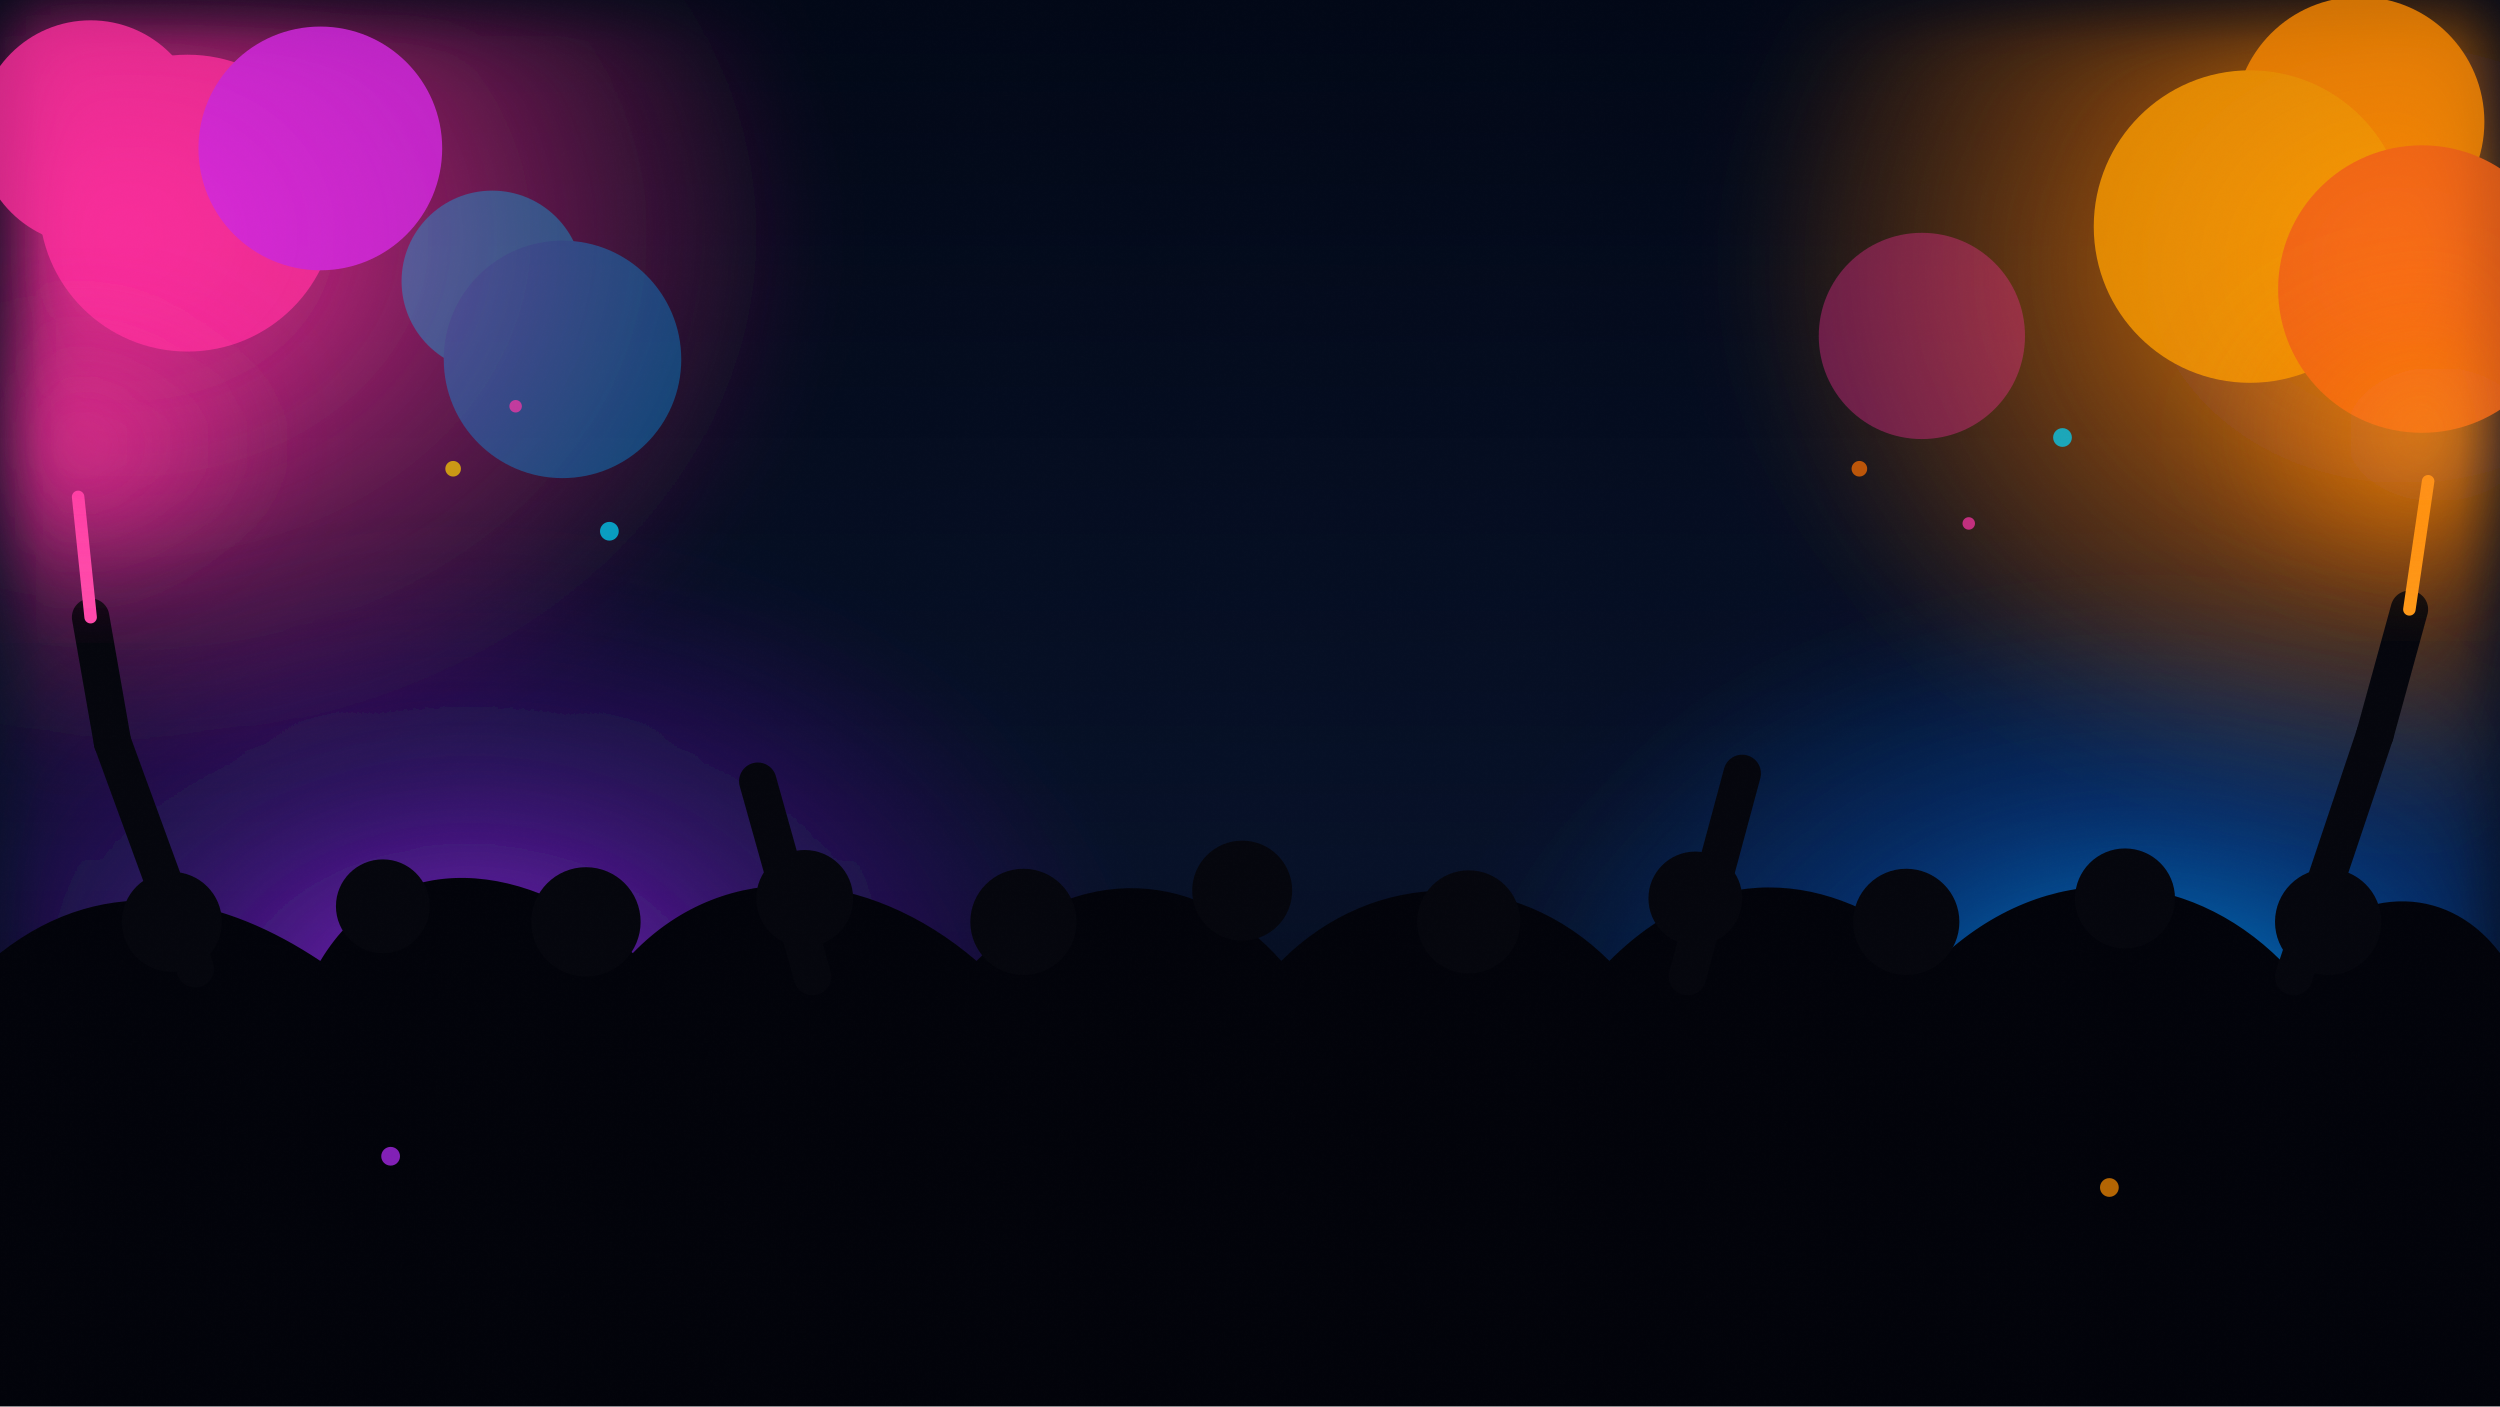
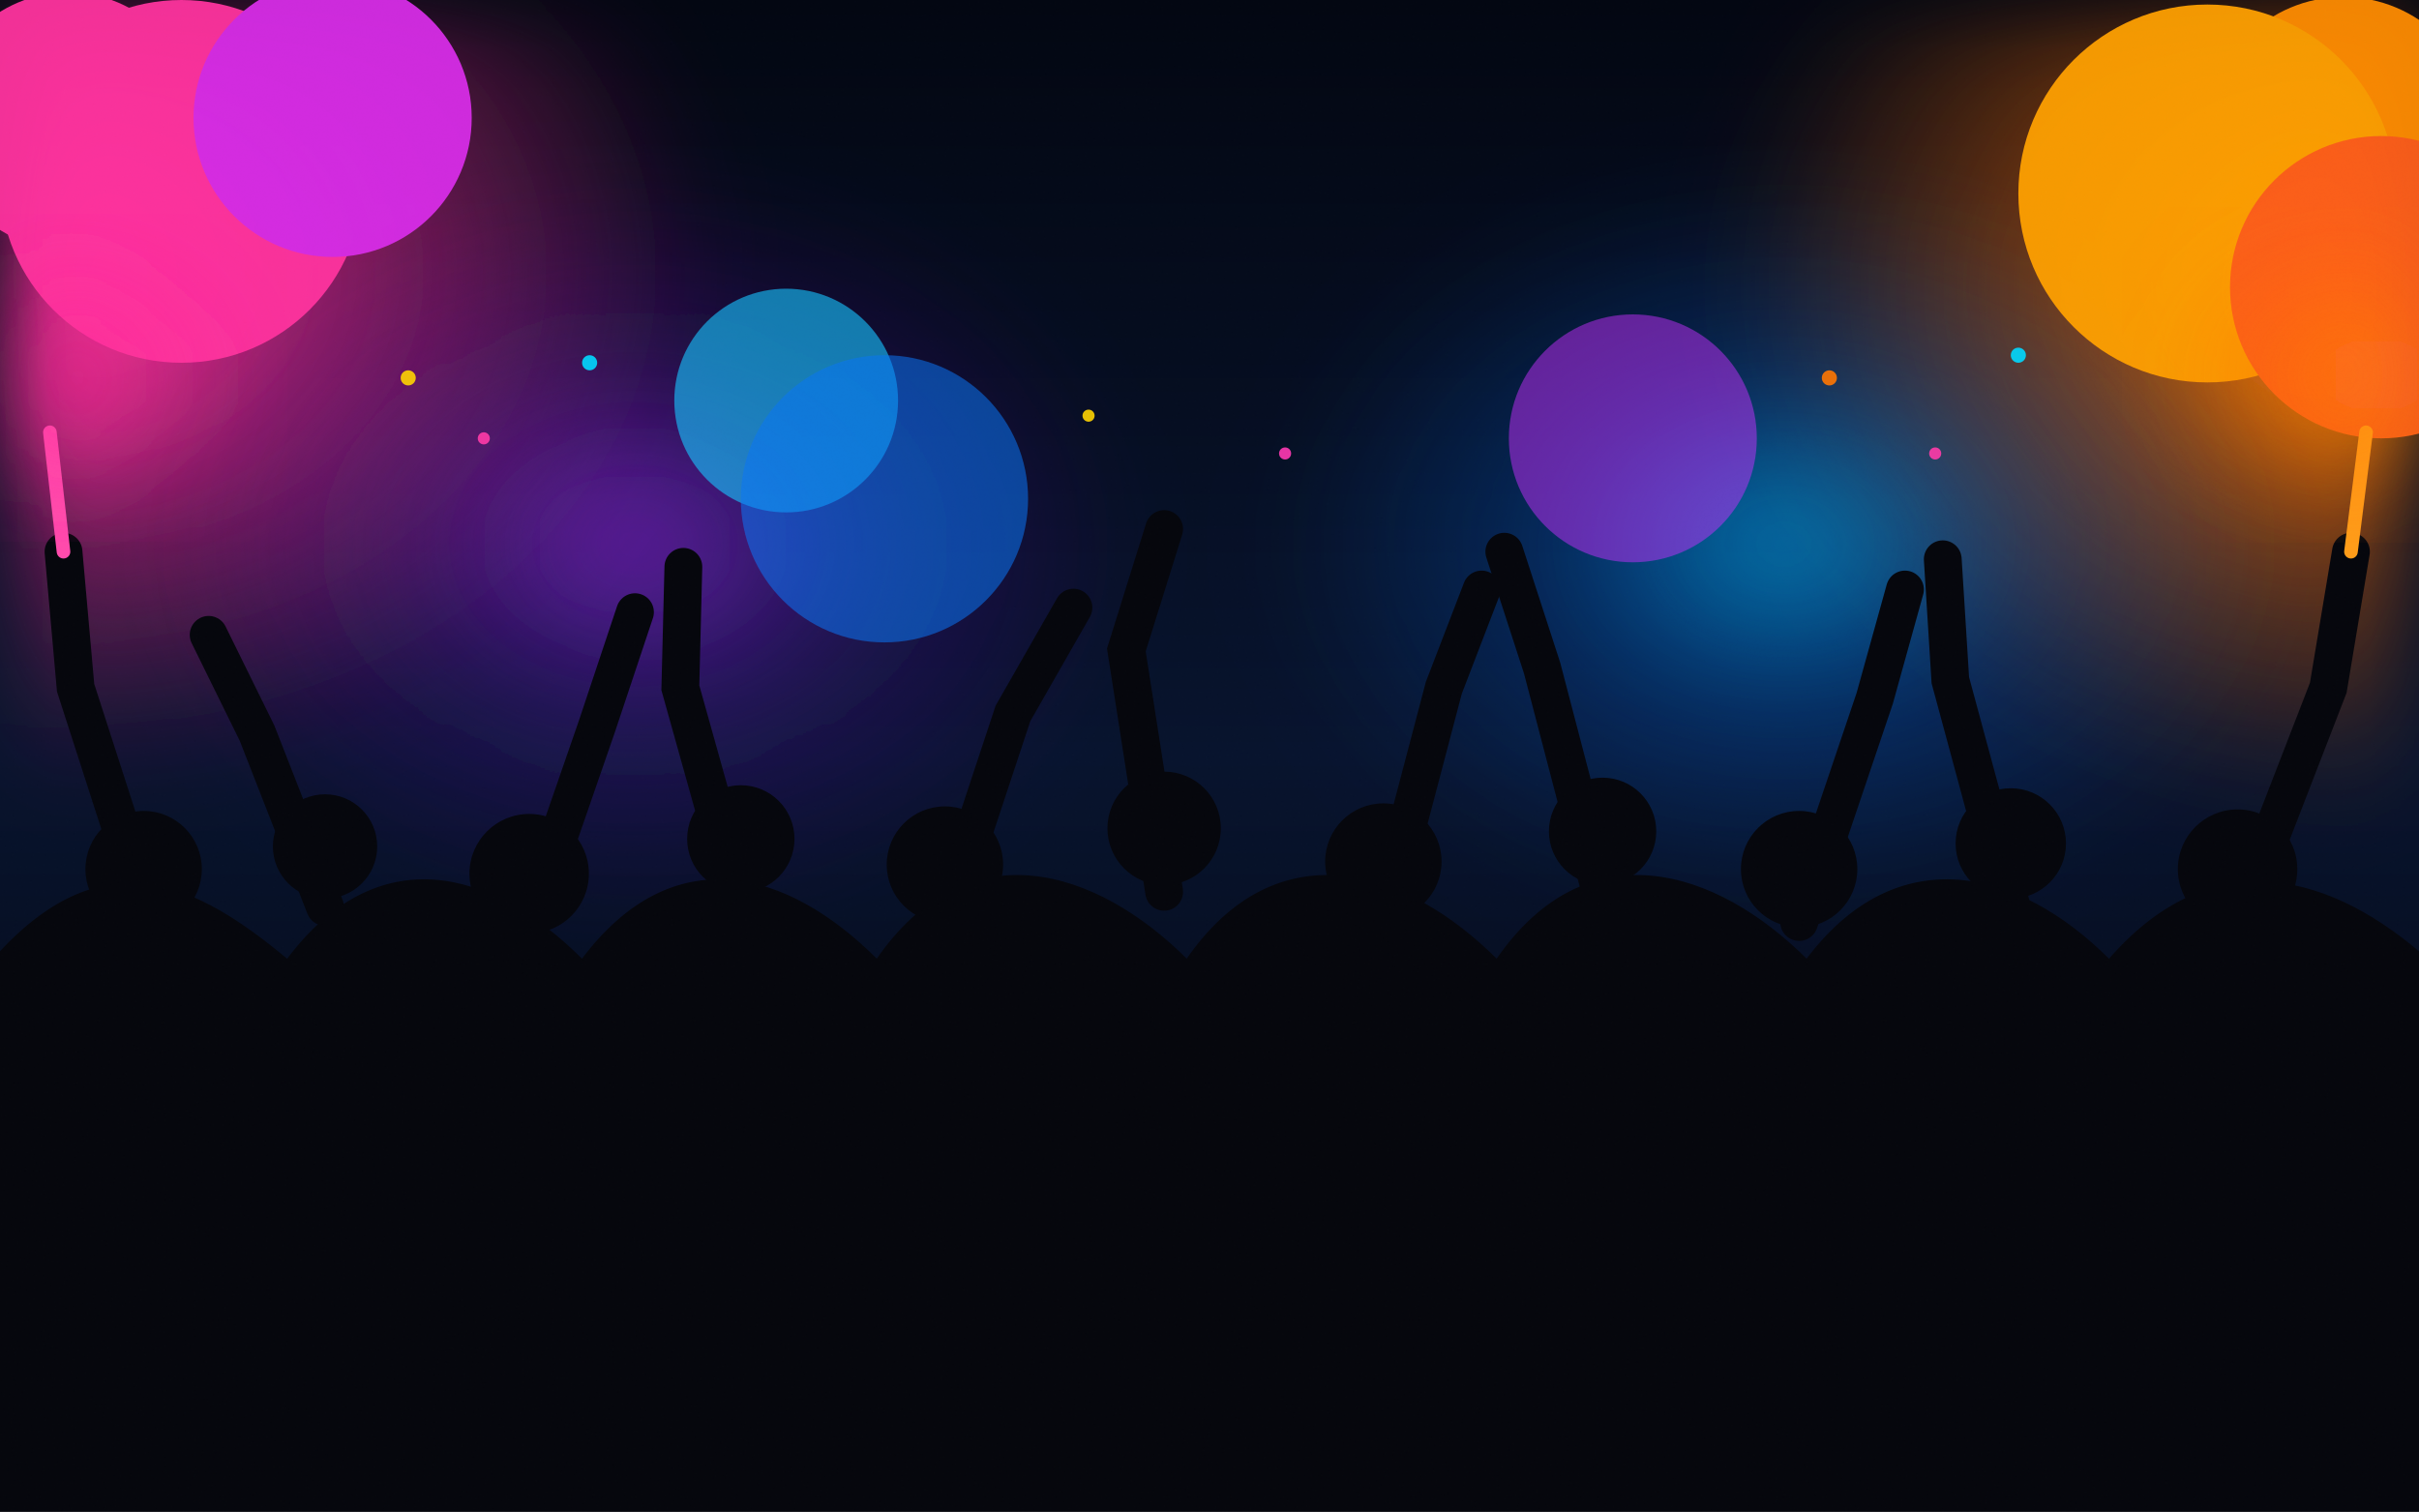
- <svg xmlns="http://www.w3.org/2000/svg" viewBox="0 0 1600 900" preserveAspectRatio="xMidYMid slice">
+ <svg xmlns="http://www.w3.org/2000/svg" viewBox="0 0 1600 1000" preserveAspectRatio="xMidYMid slice">
  <defs>
    <linearGradient id="sky" x1="0" y1="0" x2="0" y2="1">
-       <stop stop-color="#020817" />
-       <stop offset=".62" stop-color="#071128" />
-       <stop offset="1" stop-color="#02040d" />
+       <stop stop-color="#020611" />
+       <stop offset=".5" stop-color="#07132d" />
+       <stop offset="1" stop-color="#02030a" />
    </linearGradient>
    <radialGradient id="pink">
-       <stop stop-color="#ff2e9d" stop-opacity=".95" />
-       <stop offset=".52" stop-color="#ff2e9d" stop-opacity=".42" />
-       <stop offset="1" stop-color="#ff2e9d" stop-opacity="0" />
+       <stop stop-color="#ff2c99" stop-opacity=".98" />
+       <stop offset=".45" stop-color="#ff2c99" stop-opacity=".5" />
+       <stop offset="1" stop-color="#ff2c99" stop-opacity="0" />
    </radialGradient>
    <radialGradient id="orange">
-       <stop stop-color="#ff9818" stop-opacity=".95" />
-       <stop offset=".52" stop-color="#ff7a00" stop-opacity=".42" />
-       <stop offset="1" stop-color="#ff7a00" stop-opacity="0" />
+       <stop stop-color="#ff970f" stop-opacity=".98" />
+       <stop offset=".45" stop-color="#ff6d00" stop-opacity=".48" />
+       <stop offset="1" stop-color="#ff6d00" stop-opacity="0" />
    </radialGradient>
    <radialGradient id="blue">
-       <stop stop-color="#00b8ff" stop-opacity=".85" />
-       <stop offset=".52" stop-color="#006dff" stop-opacity=".30" />
-       <stop offset="1" stop-color="#006dff" stop-opacity="0" />
+       <stop stop-color="#00bfff" stop-opacity=".92" />
+       <stop offset=".48" stop-color="#0070ff" stop-opacity=".32" />
+       <stop offset="1" stop-color="#0070ff" stop-opacity="0" />
    </radialGradient>
-     <radialGradient id="violet">
-       <stop stop-color="#a92cff" stop-opacity=".78" />
-       <stop offset=".55" stop-color="#7c19d9" stop-opacity=".28" />
-       <stop offset="1" stop-color="#7c19d9" stop-opacity="0" />
+     <radialGradient id="purple">
+       <stop stop-color="#a826ff" stop-opacity=".86" />
+       <stop offset=".48" stop-color="#6f19d7" stop-opacity=".3" />
+       <stop offset="1" stop-color="#6f19d7" stop-opacity="0" />
    </radialGradient>
    <filter id="blur">
-       <feGaussianBlur stdDeviation="28" />
+       <feGaussianBlur stdDeviation="34" />
    </filter>
    <filter id="grain">
-       <feTurbulence baseFrequency=".7" numOctaves="2" seed="8" />
-       <feColorMatrix values="1 0 0 0 0 0 1 0 0 0 0 0 1 0 0 0 0 0 .07 0" />
+       <feTurbulence type="fractalNoise" baseFrequency=".65" numOctaves="2" seed="13" />
+       <feColorMatrix values="1 0 0 0 0 0 1 0 0 0 0 0 1 0 0 0 0 0 .06 0" />
    </filter>
  </defs>
-   <rect width="1600" height="900" fill="url(#sky)" />
-   <ellipse cx="80" cy="150" rx="440" ry="350" fill="url(#pink)" filter="url(#blur)" />
-   <ellipse cx="1540" cy="170" rx="430" ry="360" fill="url(#orange)" filter="url(#blur)" />
-   <ellipse cx="300" cy="650" rx="420" ry="300" fill="url(#violet)" filter="url(#blur)" />
-   <ellipse cx="1370" cy="675" rx="430" ry="300" fill="url(#blue)" filter="url(#blur)" />
-   <g opacity=".78">
-     <circle cx="58" cy="85" r="72" fill="#ff2e9d" />
-     <circle cx="120" cy="130" r="95" fill="#ff2e9d" />
-     <circle cx="205" cy="95" r="78" fill="#d929e8" />
-     <circle cx="1510" cy="78" r="80" fill="#ff8a00" />
-     <circle cx="1440" cy="145" r="100" fill="#ff9e00" />
-     <circle cx="1550" cy="185" r="92" fill="#ff6516" />
+   <rect width="1600" height="1000" fill="url(#sky)" />
+   <ellipse cx="40" cy="180" rx="430" ry="330" fill="url(#pink)" filter="url(#blur)" />
+   <ellipse cx="1570" cy="190" rx="430" ry="340" fill="url(#orange)" filter="url(#blur)" />
+   <ellipse cx="420" cy="360" rx="330" ry="240" fill="url(#purple)" filter="url(#blur)" opacity=".72" />
+   <ellipse cx="1180" cy="360" rx="340" ry="240" fill="url(#blue)" filter="url(#blur)" opacity=".72" />
+   <g opacity=".94">
+     <circle cx="45" cy="80" r="85" fill="#ff329e" />
+     <circle cx="120" cy="120" r="120" fill="#ff329e" />
+     <circle cx="220" cy="78" r="92" fill="#d82ce8" />
+     <circle cx="1550" cy="88" r="90" fill="#ff8c00" />
+     <circle cx="1460" cy="128" r="125" fill="#ffa000" />
+     <circle cx="1575" cy="190" r="100" fill="#ff5e19" />
+     <circle cx="520" cy="265" r="74" fill="#16c1ff" opacity=".65" />
+     <circle cx="585" cy="330" r="95" fill="#087aff" opacity=".55" />
+     <circle cx="1080" cy="290" r="82" fill="#c62dff" opacity=".52" />
  </g>
-   <g opacity=".35">
-     <circle cx="315" cy="180" r="58" fill="#00c5ff" />
-     <circle cx="360" cy="230" r="76" fill="#00a8ff" />
-     <circle cx="1230" cy="215" r="66" fill="#ff2e9d" />
+   <g fill="#05060c" stroke="#05060c" stroke-linecap="round">
+     <path d="M0 630 C70 555 130 585 190 635 C250 555 325 575 385 635 C445 555 520 575 580 635 C640 548 725 575 785 635 C845 548 930 575 990 635 C1050 548 1135 575 1195 635 C1255 555 1335 575 1395 635 C1460 560 1535 575 1600 630 L1600 1000 L0 1000Z" />
+     <circle cx="95" cy="575" r="38" />
+     <circle cx="215" cy="560" r="34" />
+     <circle cx="350" cy="578" r="39" />
+     <circle cx="490" cy="555" r="35" />
+     <circle cx="625" cy="572" r="38" />
+     <circle cx="770" cy="548" r="37" />
+     <circle cx="915" cy="570" r="38" />
+     <circle cx="1060" cy="550" r="35" />
+     <circle cx="1190" cy="575" r="38" />
+     <circle cx="1330" cy="558" r="36" />
+     <circle cx="1480" cy="575" r="39" />
+     <g fill="none" stroke-width="25">
+       <path d="M100 610 L50 455 L42 365" />
+       <path d="M215 600 L170 485 L138 420" />
+       <path d="M350 610 L395 480 L420 405" />
+       <path d="M490 598 L450 455 L452 375" />
+       <path d="M625 608 L670 472 L710 402" />
+       <path d="M770 590 L745 430 L770 350" />
+       <path d="M915 607 L955 455 L980 390" />
+       <path d="M1060 595 L1020 442 L995 365" />
+       <path d="M1190 610 L1240 462 L1260 390" />
+       <path d="M1330 598 L1290 450 L1285 370" />
+       <path d="M1480 610 L1540 455 L1555 365" />
+     </g>
  </g>
-   <g fill="#02030a">
-     <path d="M0 610 C70 555 145 575 205 615 C250 540 340 550 405 610 C465 548 555 555 625 615 C690 548 770 558 820 615 C880 555 970 555 1030 615 C1100 545 1180 560 1240 615 C1310 548 1400 555 1460 615 C1515 560 1570 570 1600 610 L1600 900 L0 900Z" />
+   <g stroke-linecap="round">
+     <path d="M42 365 L33 286" stroke="#ff4aac" stroke-width="9" />
+     <path d="M1555 365 L1565 286" stroke="#ff9c18" stroke-width="9" />
+     <ellipse cx="28" cy="250" rx="135" ry="90" fill="url(#pink)" filter="url(#blur)" opacity=".92" />
+     <ellipse cx="1572" cy="248" rx="140" ry="92" fill="url(#orange)" filter="url(#blur)" opacity=".92" />
  </g>
-   <g fill="#05060d">
-     <circle cx="110" cy="590" r="32" />
-     <circle cx="245" cy="580" r="30" />
-     <circle cx="375" cy="590" r="35" />
-     <circle cx="515" cy="575" r="31" />
-     <circle cx="655" cy="590" r="34" />
-     <circle cx="795" cy="570" r="32" />
-     <circle cx="940" cy="590" r="33" />
-     <circle cx="1085" cy="575" r="30" />
-     <circle cx="1220" cy="590" r="34" />
-     <circle cx="1360" cy="575" r="32" />
-     <circle cx="1490" cy="590" r="34" />
+   <g opacity=".9">
+     <circle cx="270" cy="250" r="5" fill="#ffd400" />
+     <circle cx="320" cy="290" r="4" fill="#ff3aa8" />
+     <circle cx="390" cy="240" r="5" fill="#00d8ff" />
+     <circle cx="1210" cy="250" r="5" fill="#ff7600" />
+     <circle cx="1280" cy="300" r="4" fill="#ff3aa8" />
+     <circle cx="1335" cy="235" r="5" fill="#00d8ff" />
+     <circle cx="720" cy="275" r="4" fill="#ffd400" />
+     <circle cx="850" cy="300" r="4" fill="#ff38b3" />
  </g>
-   <g stroke="#05060d" stroke-width="24" stroke-linecap="round">
-     <path d="M125 620 L72 475" />
-     <path d="M72 475 L58 395" />
-     <path d="M1468 625 L1520 470" />
-     <path d="M1520 470 L1542 390" />
-     <path d="M520 625 L485 500" />
-     <path d="M1080 625 L1115 495" />
-   </g>
-   <g stroke-width="8" stroke-linecap="round">
-     <path d="M58 395 L50 318" stroke="#ff4dac" />
-     <path d="M1542 390 L1554 308" stroke="#ff9a19" />
-   </g>
-   <g opacity=".8">
-     <ellipse cx="45" cy="285" rx="150" ry="105" fill="url(#pink)" filter="url(#blur)" />
-     <ellipse cx="1560" cy="278" rx="150" ry="110" fill="url(#orange)" filter="url(#blur)" />
-   </g>
-   <g opacity=".7">
-     <circle cx="290" cy="300" r="5" fill="#ffd000" />
-     <circle cx="330" cy="260" r="4" fill="#ff35a8" />
-     <circle cx="390" cy="340" r="6" fill="#00d9ff" />
-     <circle cx="1190" cy="300" r="5" fill="#ff6f00" />
-     <circle cx="1260" cy="335" r="4" fill="#ff35a8" />
-     <circle cx="1320" cy="280" r="6" fill="#00d9ff" />
-     <circle cx="250" cy="740" r="6" fill="#b82cff" />
-     <circle cx="1350" cy="760" r="6" fill="#ff8f00" />
-   </g>
-   <rect width="1600" height="900" filter="url(#grain)" opacity=".22" />
+   <rect width="1600" height="1000" filter="url(#grain)" opacity=".18" />
</svg>
